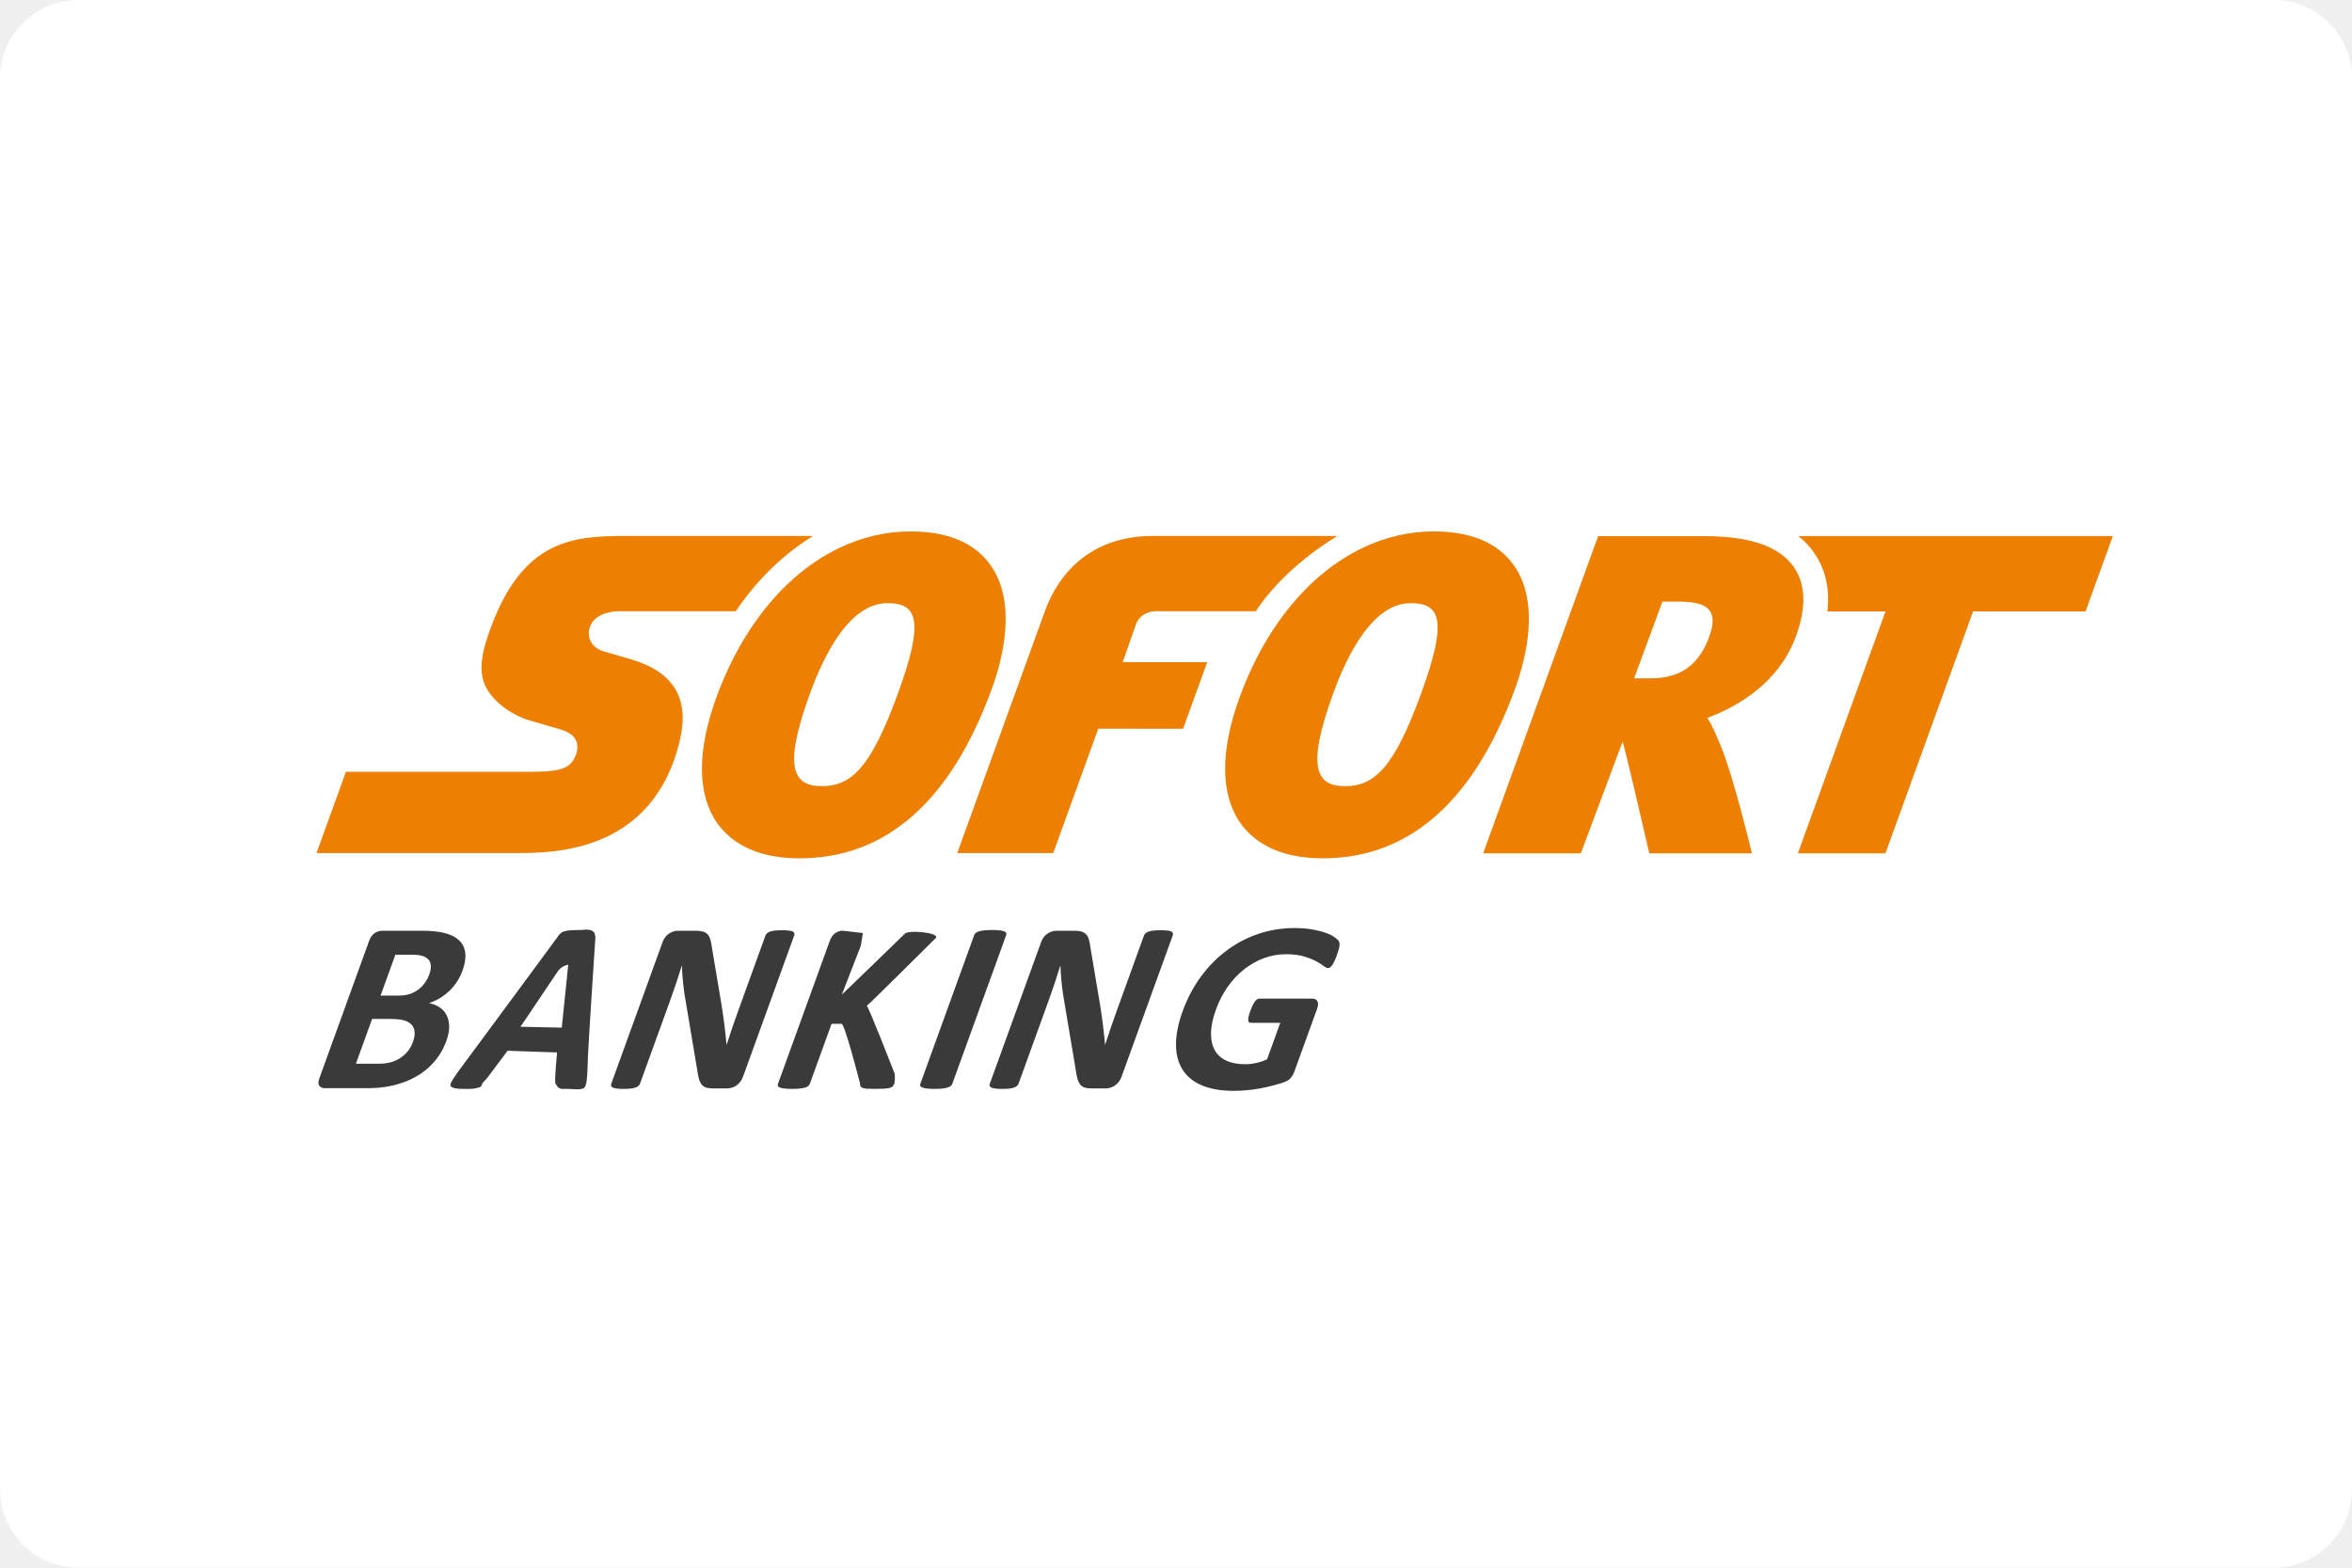
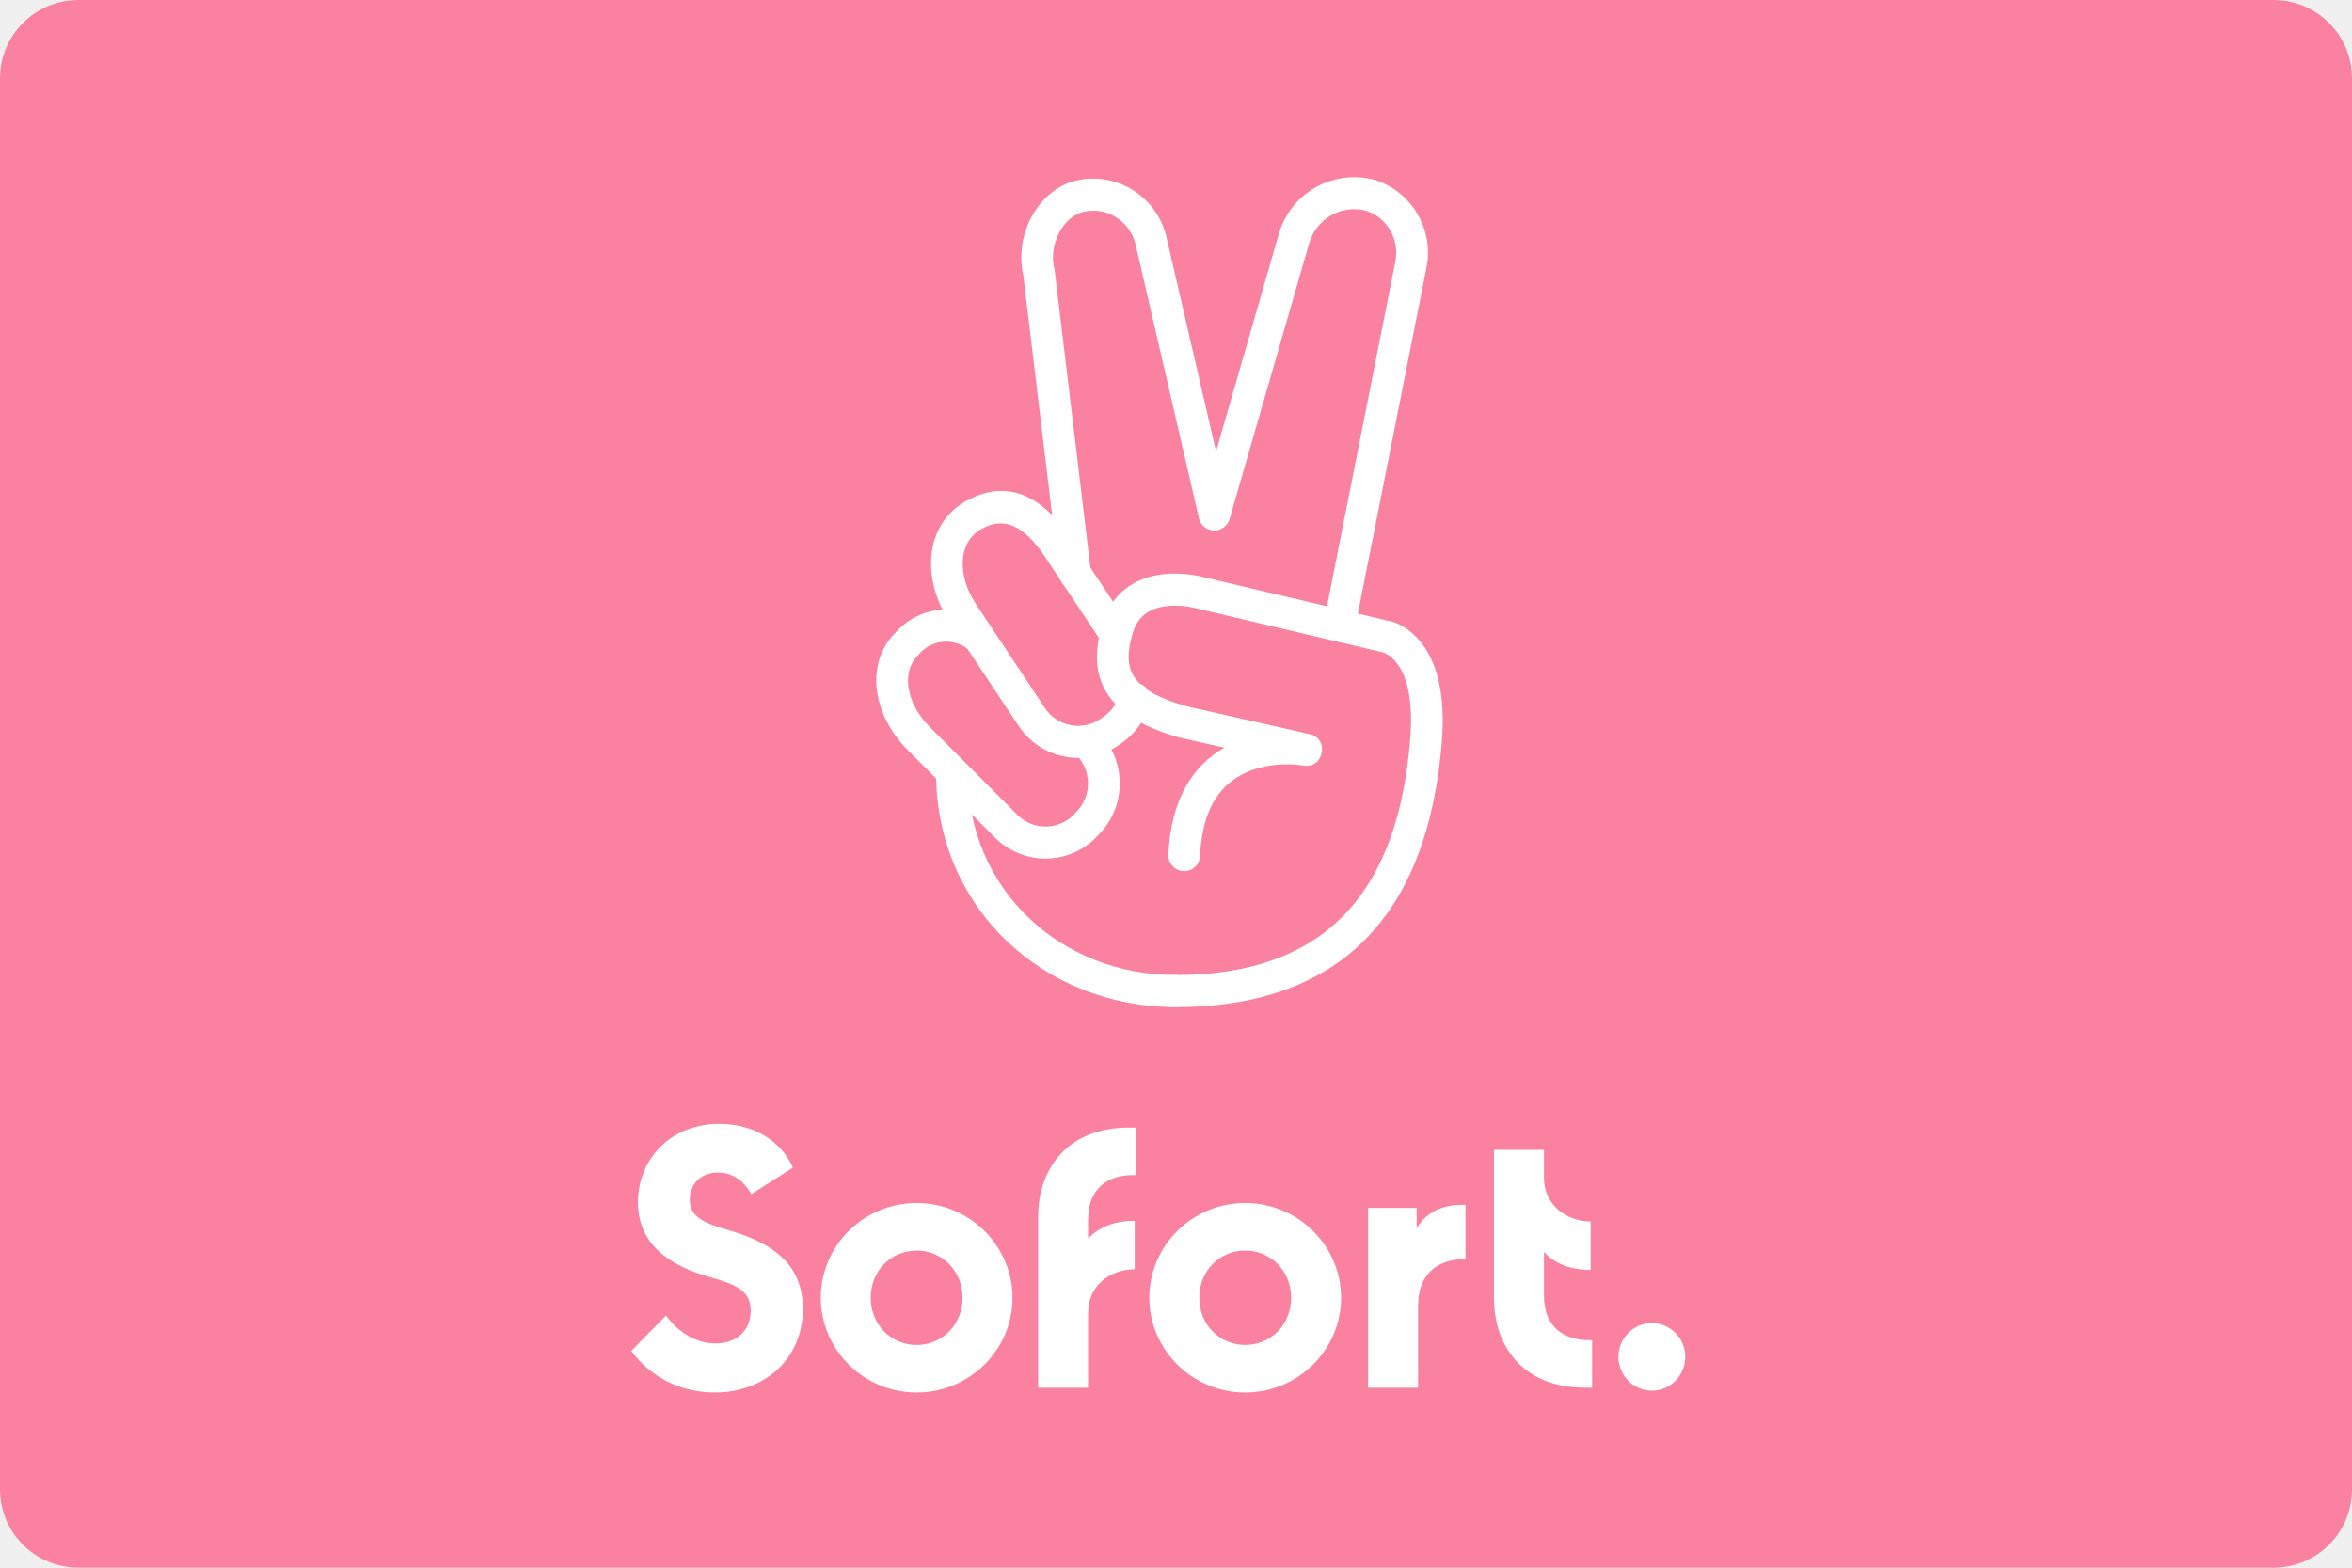
- <svg xmlns="http://www.w3.org/2000/svg" width="120px" height="80px" viewBox="0 0 120 80" version="1.1">
-   <defs />
-   <g id="assets-various" stroke="none" stroke-width="1" fill="none" fill-rule="evenodd">
-     <g id="Artboard-2" transform="translate(-213, -1175)">
-       <g id="card_sofort_en" transform="translate(213, 1175)">
-         <rect id="Rectangle-11" fill="#FFFFFF" x="0" y="0" width="120" height="80" rx="4" />
-         <g id="Group-Copy-2" transform="translate(16, 27)">
-           <path d="M75.752,0.358 C76.067,0.609 76.339,0.895 76.565,1.222 C77.143,2.061 77.366,3.059 77.234,4.201 L80.199,4.201 L75.729,16.546 L80.195,16.546 L84.667,4.201 L90.404,4.201 L91.797,0.358 L75.752,0.358" id="Fill-1" fill="#ED7F02" />
-           <path d="M71.195,5.522 C70.716,6.815 69.858,7.615 68.225,7.615 L68.219,7.615 L67.374,7.614 L68.818,3.7 L69.64,3.7 C71.143,3.701 71.705,4.142 71.195,5.522 M75.528,1.946 C74.794,0.884 73.299,0.362 70.958,0.36 L65.537,0.36 L59.673,16.544 L64.654,16.544 L66.785,10.847 C66.889,11.08 68.147,16.544 68.147,16.544 L73.383,16.544 C73.383,16.544 72.43,12.529 71.73,10.907 C71.55,10.491 71.362,10.024 71.111,9.634 C72.59,9.082 74.733,7.896 75.62,5.493 C76.166,4.016 76.134,2.823 75.528,1.946" id="Fill-2" fill="#ED7F02" />
-           <path d="M16.251,0.349 C14.795,0.349 13.381,0.349 12.114,0.995 C10.847,1.641 9.729,2.935 8.867,5.521 C8.681,6.077 8.582,6.556 8.569,6.972 C8.556,7.39 8.628,7.744 8.785,8.052 C8.979,8.427 9.293,8.782 9.686,9.08 C10.079,9.378 10.549,9.621 11.056,9.776 C11.076,9.782 11.343,9.858 11.665,9.95 C11.986,10.044 12.363,10.155 12.602,10.227 C12.741,10.27 12.894,10.326 13.033,10.41 C13.173,10.492 13.297,10.604 13.376,10.759 C13.426,10.861 13.455,10.972 13.458,11.093 C13.461,11.214 13.441,11.344 13.394,11.48 C13.276,11.832 13.097,12.057 12.755,12.197 C12.415,12.334 11.913,12.379 11.152,12.385 L1.65,12.385 L0.148,16.532 L10.319,16.532 C11.275,16.532 13.025,16.532 14.706,15.814 C16.388,15.096 18,13.661 18.683,10.79 C18.94,9.71 18.861,8.832 18.44,8.141 C18.018,7.451 17.255,6.951 16.144,6.63 C16.144,6.63 15.896,6.557 15.603,6.473 C15.311,6.389 14.975,6.292 14.802,6.242 C14.518,6.16 14.3,5.995 14.17,5.784 C14.042,5.574 14.003,5.319 14.076,5.058 C14.152,4.787 14.337,4.57 14.603,4.421 C14.871,4.272 15.222,4.191 15.632,4.191 L21.544,4.191 C21.585,4.13 21.623,4.065 21.665,4.004 C22.745,2.468 24.052,1.226 25.484,0.349 L16.251,0.349 Z" id="Fill-3" fill="#ED7F02" />
-           <path d="M29.821,8.367 C28.441,12.162 27.439,13.118 25.932,13.118 L25.929,13.118 C24.46,13.116 23.945,12.182 25.32,8.404 C26.346,5.584 27.675,3.78 29.283,3.78 L29.284,3.78 C30.813,3.782 31.164,4.673 29.821,8.367 M34.556,1.866 C33.751,0.709 32.375,0.121 30.458,0.118 C29.205,0.118 27.988,0.408 26.847,0.949 C25.216,1.724 23.737,3.019 22.53,4.737 C21.746,5.852 21.075,7.143 20.549,8.589 C19.557,11.317 19.569,13.531 20.582,14.99 C21.158,15.814 22.351,16.799 24.779,16.801 L24.789,16.801 C29.212,16.801 32.516,13.888 34.607,8.14 C35.159,6.618 35.888,3.781 34.556,1.866" id="Fill-4" fill="#ED7F02" />
-           <path d="M52.234,0.349 L42.824,0.349 C40.193,0.349 38.235,1.687 37.31,4.191 L32.84,16.532 L37.737,16.532 L40.033,10.187 L44.361,10.191 L45.591,6.793 L41.278,6.79 L41.972,4.823 C42.118,4.471 42.463,4.19 42.97,4.19 C43.251,4.19 46.427,4.191 48.072,4.192 C48.114,4.131 48.152,4.065 48.194,4.004 C49.274,2.468 50.802,1.226 52.234,0.349" id="Fill-5" fill="#ED7F02" />
-           <path d="M56.514,8.367 C55.135,12.162 54.133,13.118 52.626,13.118 L52.623,13.118 C51.153,13.116 50.64,12.182 52.014,8.404 C53.039,5.584 54.369,3.78 55.977,3.78 L55.979,3.78 C57.507,3.782 57.858,4.673 56.514,8.367 M61.25,1.866 C60.444,0.709 59.069,0.121 57.151,0.118 C55.899,0.118 54.682,0.408 53.542,0.949 C51.91,1.724 50.433,3.019 49.224,4.737 C48.439,5.852 47.769,7.143 47.243,8.589 C46.251,11.317 46.263,13.531 47.277,14.99 C47.852,15.814 49.045,16.799 51.475,16.801 L51.482,16.801 C55.907,16.801 59.211,13.888 61.3,8.14 C61.854,6.618 62.582,3.781 61.25,1.866" id="Fill-6" fill="#ED7F02" />
-           <path d="M5.899,22.737 C5.957,22.576 5.984,22.432 5.981,22.303 C5.979,22.175 5.943,22.069 5.875,21.984 C5.806,21.899 5.706,21.834 5.572,21.787 C5.437,21.742 5.246,21.719 4.994,21.719 L4.172,21.719 L3.417,23.806 L4.325,23.806 C4.56,23.806 4.757,23.778 4.917,23.721 C5.078,23.666 5.222,23.589 5.349,23.492 C5.478,23.395 5.587,23.281 5.681,23.15 C5.774,23.02 5.845,22.883 5.899,22.737 M5.067,26.178 C5.133,25.991 5.164,25.825 5.154,25.678 C5.146,25.531 5.099,25.408 5.017,25.309 C4.933,25.209 4.809,25.133 4.642,25.079 C4.476,25.025 4.245,24.998 3.949,24.998 L2.985,24.998 L2.158,27.281 L3.332,27.281 C3.558,27.281 3.756,27.258 3.928,27.212 C4.101,27.164 4.26,27.094 4.407,27 C4.554,26.906 4.684,26.791 4.799,26.652 C4.913,26.513 5.001,26.355 5.067,26.178 M6.773,26.122 C6.67,26.407 6.537,26.666 6.374,26.899 C6.212,27.129 6.03,27.335 5.827,27.513 C5.625,27.69 5.405,27.843 5.167,27.972 C4.929,28.101 4.68,28.206 4.419,28.288 C4.159,28.371 3.89,28.432 3.614,28.472 C3.339,28.512 3.04,28.531 2.719,28.531 L0.594,28.531 C0.458,28.531 0.358,28.491 0.294,28.409 C0.23,28.328 0.232,28.198 0.298,28.015 L2.834,21.01 C2.901,20.829 2.995,20.699 3.117,20.616 C3.239,20.536 3.367,20.496 3.503,20.496 L5.511,20.496 C6.001,20.496 6.401,20.536 6.711,20.62 C7.021,20.702 7.262,20.828 7.434,20.995 C7.605,21.163 7.707,21.376 7.737,21.633 C7.769,21.889 7.721,22.191 7.595,22.539 C7.524,22.734 7.433,22.917 7.321,23.089 C7.209,23.259 7.081,23.417 6.937,23.557 C6.79,23.698 6.629,23.822 6.452,23.93 C6.275,24.038 6.085,24.124 5.885,24.19 C6.096,24.231 6.278,24.303 6.433,24.408 C6.587,24.512 6.705,24.645 6.788,24.809 C6.871,24.971 6.914,25.164 6.918,25.383 C6.92,25.602 6.872,25.847 6.773,26.122" id="Fill-8" fill="#3A3A3A" />
-           <path d="M32.587,28.306 C32.573,28.348 32.546,28.385 32.507,28.419 C32.468,28.451 32.415,28.478 32.345,28.498 C32.275,28.519 32.188,28.536 32.08,28.549 C31.972,28.561 31.838,28.567 31.678,28.567 C31.521,28.567 31.393,28.561 31.293,28.549 C31.192,28.536 31.115,28.519 31.06,28.498 C31.005,28.478 30.97,28.451 30.957,28.419 C30.941,28.385 30.942,28.348 30.957,28.306 L33.704,20.719 C33.72,20.678 33.746,20.64 33.785,20.607 C33.824,20.574 33.88,20.548 33.95,20.527 C34.022,20.506 34.111,20.489 34.219,20.476 C34.327,20.465 34.458,20.458 34.615,20.458 C34.775,20.458 34.905,20.465 35.004,20.476 C35.102,20.489 35.179,20.506 35.232,20.527 C35.287,20.548 35.322,20.574 35.337,20.607 C35.352,20.64 35.352,20.678 35.336,20.719 L32.587,28.306" id="Fill-13" fill="#3A3A3A" />
-           <path d="M21.904,27.959 C21.869,28.055 21.823,28.14 21.762,28.214 C21.703,28.289 21.635,28.35 21.563,28.4 C21.489,28.45 21.41,28.487 21.326,28.509 C21.24,28.532 21.159,28.543 21.081,28.543 L20.389,28.543 C20.245,28.543 20.126,28.529 20.031,28.499 C19.936,28.471 19.859,28.419 19.798,28.341 C19.737,28.266 19.69,28.162 19.654,28.031 C19.619,27.901 19.588,27.732 19.56,27.526 L18.929,23.768 C18.897,23.545 18.866,23.304 18.841,23.046 C18.814,22.787 18.799,22.535 18.793,22.291 L18.781,22.291 C18.689,22.589 18.594,22.886 18.495,23.182 C18.396,23.477 18.289,23.782 18.175,24.098 L16.653,28.301 C16.638,28.342 16.613,28.38 16.578,28.413 C16.544,28.446 16.495,28.473 16.43,28.496 C16.367,28.519 16.285,28.537 16.187,28.55 C16.087,28.562 15.963,28.568 15.814,28.568 C15.671,28.568 15.554,28.562 15.463,28.55 C15.374,28.537 15.305,28.519 15.26,28.496 C15.215,28.473 15.188,28.446 15.179,28.413 C15.171,28.38 15.174,28.342 15.188,28.301 L17.804,21.08 C17.875,20.885 17.983,20.74 18.132,20.642 C18.28,20.546 18.438,20.496 18.603,20.496 L19.474,20.496 C19.629,20.496 19.757,20.509 19.854,20.536 C19.951,20.563 20.031,20.609 20.093,20.67 C20.154,20.732 20.203,20.818 20.238,20.928 C20.271,21.037 20.299,21.172 20.319,21.335 L20.812,24.271 C20.838,24.449 20.863,24.624 20.891,24.796 C20.917,24.968 20.941,25.14 20.961,25.312 C20.981,25.483 21,25.651 21.018,25.818 C21.036,25.983 21.053,26.148 21.068,26.314 L21.073,26.314 C21.166,26.025 21.266,25.723 21.373,25.407 C21.482,25.093 21.587,24.793 21.69,24.508 L23.055,20.738 C23.07,20.697 23.097,20.66 23.133,20.626 C23.169,20.594 23.221,20.564 23.288,20.539 C23.356,20.515 23.438,20.497 23.536,20.487 C23.635,20.476 23.758,20.471 23.906,20.471 C24.046,20.471 24.161,20.476 24.252,20.487 C24.344,20.497 24.41,20.515 24.452,20.539 C24.496,20.564 24.521,20.594 24.528,20.626 C24.539,20.66 24.535,20.697 24.52,20.738 L21.904,27.959" id="Fill-16" fill="#3A3A3A" />
-           <path d="M41.217,27.959 C41.182,28.055 41.136,28.14 41.075,28.214 C41.016,28.289 40.948,28.35 40.876,28.4 C40.802,28.45 40.723,28.487 40.639,28.509 C40.553,28.532 40.472,28.543 40.394,28.543 L39.702,28.543 C39.558,28.543 39.439,28.529 39.344,28.499 C39.249,28.471 39.172,28.419 39.111,28.341 C39.05,28.266 39.003,28.162 38.967,28.031 C38.932,27.901 38.901,27.732 38.873,27.526 L38.242,23.768 C38.209,23.545 38.179,23.304 38.154,23.046 C38.127,22.787 38.112,22.535 38.106,22.291 L38.094,22.291 C38.002,22.589 37.907,22.886 37.808,23.182 C37.709,23.477 37.602,23.782 37.488,24.098 L35.966,28.301 C35.951,28.342 35.926,28.38 35.891,28.413 C35.857,28.446 35.808,28.473 35.743,28.496 C35.68,28.519 35.598,28.537 35.5,28.55 C35.4,28.562 35.276,28.568 35.127,28.568 C34.984,28.568 34.867,28.562 34.776,28.55 C34.687,28.537 34.618,28.519 34.573,28.496 C34.528,28.473 34.501,28.446 34.492,28.413 C34.483,28.38 34.487,28.342 34.501,28.301 L37.117,21.08 C37.188,20.885 37.296,20.74 37.445,20.642 C37.593,20.546 37.751,20.496 37.916,20.496 L38.787,20.496 C38.942,20.496 39.07,20.509 39.167,20.536 C39.264,20.563 39.344,20.609 39.406,20.67 C39.467,20.732 39.516,20.818 39.551,20.928 C39.584,21.037 39.612,21.172 39.632,21.335 L40.125,24.271 C40.151,24.449 40.176,24.624 40.204,24.796 C40.23,24.968 40.254,25.14 40.274,25.312 C40.294,25.483 40.313,25.651 40.331,25.818 C40.349,25.983 40.366,26.148 40.381,26.314 L40.386,26.314 C40.479,26.025 40.579,25.723 40.686,25.407 C40.795,25.093 40.9,24.793 41.003,24.508 L42.368,20.738 C42.383,20.697 42.41,20.66 42.446,20.626 C42.482,20.594 42.534,20.564 42.601,20.539 C42.669,20.515 42.751,20.497 42.849,20.487 C42.948,20.476 43.071,20.471 43.219,20.471 C43.359,20.471 43.474,20.476 43.565,20.487 C43.657,20.497 43.723,20.515 43.765,20.539 C43.809,20.564 43.834,20.594 43.841,20.626 C43.852,20.66 43.847,20.697 43.833,20.738 L41.217,27.959" id="Fill-16-Copy" fill="#3A3A3A" />
-           <path d="M52.208,21.744 C52.164,21.864 52.122,21.967 52.079,22.054 C52.038,22.141 51.998,22.211 51.962,22.263 C51.924,22.314 51.888,22.351 51.854,22.372 C51.819,22.391 51.784,22.402 51.747,22.402 C51.693,22.402 51.621,22.364 51.527,22.29 C51.435,22.216 51.306,22.136 51.14,22.048 C50.974,21.962 50.766,21.88 50.521,21.806 C50.273,21.731 49.969,21.694 49.606,21.694 C49.219,21.694 48.845,21.762 48.483,21.896 C48.121,22.03 47.785,22.221 47.472,22.467 C47.161,22.713 46.882,23.01 46.639,23.355 C46.395,23.701 46.196,24.082 46.044,24.5 C45.877,24.961 45.792,25.365 45.787,25.715 C45.782,26.064 45.846,26.358 45.979,26.593 C46.111,26.83 46.309,27.007 46.573,27.127 C46.836,27.248 47.153,27.308 47.524,27.308 C47.704,27.308 47.893,27.287 48.084,27.246 C48.276,27.204 48.464,27.142 48.646,27.059 L49.32,25.196 L47.806,25.196 C47.733,25.196 47.691,25.15 47.684,25.056 C47.676,24.963 47.714,24.805 47.795,24.581 C47.837,24.466 47.877,24.368 47.916,24.29 C47.954,24.21 47.993,24.148 48.03,24.1 C48.069,24.053 48.105,24.017 48.142,23.995 C48.179,23.972 48.217,23.961 48.254,23.961 L50.954,23.961 C51.019,23.961 51.074,23.972 51.117,23.995 C51.16,24.017 51.193,24.051 51.216,24.097 C51.239,24.143 51.249,24.198 51.246,24.261 C51.244,24.325 51.228,24.399 51.198,24.483 L50.04,27.68 C49.995,27.804 49.933,27.913 49.857,28.006 C49.779,28.099 49.665,28.172 49.511,28.227 C49.358,28.28 49.172,28.336 48.953,28.394 C48.734,28.452 48.512,28.501 48.285,28.543 C48.057,28.584 47.832,28.615 47.608,28.636 C47.385,28.657 47.164,28.667 46.945,28.667 C46.306,28.667 45.768,28.575 45.331,28.391 C44.892,28.206 44.562,27.94 44.338,27.591 C44.115,27.24 44.002,26.814 43.999,26.311 C43.996,25.808 44.11,25.237 44.34,24.6 C44.579,23.942 44.891,23.352 45.278,22.828 C45.666,22.303 46.107,21.859 46.602,21.492 C47.098,21.125 47.637,20.845 48.22,20.65 C48.804,20.457 49.41,20.359 50.041,20.359 C50.386,20.359 50.693,20.383 50.959,20.431 C51.226,20.479 51.453,20.536 51.641,20.604 C51.828,20.672 51.978,20.747 52.09,20.824 C52.2,20.904 52.274,20.971 52.309,21.03 C52.343,21.088 52.354,21.169 52.34,21.275 C52.327,21.381 52.282,21.537 52.208,21.744" id="Fill-17" fill="#3A3A3A" />
-           <path d="M29.553,28.434 C29.526,28.465 29.478,28.491 29.408,28.512 C29.34,28.533 29.244,28.548 29.12,28.556 C28.999,28.563 28.835,28.567 28.629,28.567 C28.456,28.567 28.319,28.563 28.219,28.556 C28.12,28.548 28.044,28.532 27.992,28.509 C27.941,28.487 27.908,28.456 27.896,28.422 C27.884,28.387 27.881,28.344 27.881,28.295 C27.881,28.295 27.106,25.246 26.935,25.246 L26.427,25.246 L25.318,28.306 C25.304,28.348 25.276,28.386 25.239,28.419 C25.2,28.452 25.146,28.478 25.076,28.499 C25.008,28.52 24.919,28.537 24.81,28.55 C24.703,28.561 24.57,28.567 24.409,28.567 C24.253,28.567 24.124,28.561 24.023,28.55 C23.923,28.537 23.846,28.52 23.792,28.499 C23.735,28.478 23.704,28.452 23.691,28.419 C23.678,28.386 23.678,28.348 23.694,28.306 L26.336,21.011 C26.403,20.829 26.496,20.698 26.619,20.617 C26.739,20.536 26.868,20.495 27.005,20.495 L28.026,20.614 L27.916,21.269 L26.95,23.759 C26.95,23.759 29.76,21.051 30.154,20.658 C30.286,20.434 32.02,20.593 31.735,20.876 C31.449,21.16 28.287,24.308 28.223,24.327 C28.322,24.384 29.652,27.804 29.652,27.804 C29.658,27.961 29.658,28.076 29.65,28.148 C29.645,28.22 29.636,28.278 29.62,28.319" id="Fill-10-Copy" fill="#3A3A3A" />
-           <path d="M13.76,28.541 C13.541,28.629 13.214,28.568 12.982,28.568 C12.722,28.568 12.794,28.574 12.641,28.563 C12.489,28.553 12.407,28.41 12.334,28.279 C12.285,28.127 12.422,26.707 12.422,26.707 L9.898,26.62 L8.932,27.908 C8.872,28.004 8.712,28.177 8.647,28.236 C8.582,28.296 8.589,28.443 8.488,28.476 C8.385,28.509 8.232,28.553 8.075,28.563 C7.919,28.574 7.916,28.568 7.665,28.568 C7.402,28.568 6.869,28.563 7.001,28.279 C7.133,27.995 7.303,27.777 8.196,26.576 C9.09,25.375 12.43,20.837 12.43,20.837 C12.479,20.759 12.529,20.694 12.579,20.645 C12.628,20.596 12.693,20.557 12.774,20.531 C12.856,20.504 12.96,20.485 13.088,20.474 C13.215,20.464 13.38,20.459 13.585,20.459 C13.804,20.459 13.809,20.431 13.936,20.44 C14.063,20.448 14.117,20.457 14.177,20.483 C14.237,20.511 14.318,20.565 14.331,20.614 C14.343,20.664 14.39,20.795 14.375,20.877 C14.375,20.877 14.046,25.834 14.002,26.816 C13.958,27.799 13.98,28.454 13.76,28.541 Z M12.992,22.23 C12.992,22.23 12.66,22.274 12.466,22.558 C12.271,22.842 10.556,25.397 10.556,25.397 L12.663,25.441 L12.992,22.23 Z" id="Fill-11-Copy" fill="#3A3A3A" />
-         </g>
-       </g>
+ <svg xmlns="http://www.w3.org/2000/svg" width="120px" height="80px" viewBox="0 0 120 80">
+   <g transform="translate(-36, -5423) translate(36, 5423)" fill="none" fill-rule="evenodd">
+     <rect fill="#FA82A0" width="120" height="80" rx="4" />
+     <g fill-rule="nonzero" fill="#FFF">
+       <path d="M4.464,63.061 C7.013,63.061 8.962,61.336 8.962,58.795 C8.962,56.443 7.313,55.419 5.289,54.812 C3.995,54.433 3.19,54.149 3.19,53.22 C3.19,52.442 3.752,51.835 4.633,51.835 C5.382,51.835 5.945,52.271 6.338,52.935 L8.456,51.589 C7.8,50.11 6.32,49.351 4.708,49.351 C2.159,49.351 0.547,51.209 0.547,53.352 C0.547,55.059 1.559,56.386 4.07,57.126 C5.439,57.524 6.301,57.79 6.301,58.889 C6.301,59.913 5.57,60.558 4.502,60.558 C3.358,60.558 2.496,59.819 1.971,59.136 L0.209,60.937 C1.146,62.227 2.683,63.061 4.464,63.061 Z M14.767,63.061 C12.068,63.061 9.875,60.881 9.875,58.226 C9.875,55.571 12.068,53.39 14.767,53.39 C17.466,53.39 19.659,55.571 19.659,58.226 C19.659,60.881 17.466,63.061 14.767,63.061 Z M14.767,60.634 C16.079,60.634 17.11,59.591 17.11,58.226 C17.11,56.86 16.079,55.817 14.767,55.817 C13.455,55.817 12.424,56.86 12.424,58.226 C12.424,59.591 13.455,60.634 14.767,60.634 Z M25.969,51.968 L25.969,49.541 L25.594,49.541 C22.483,49.541 20.965,51.627 20.965,54.092 L20.965,62.815 L23.514,62.815 L23.514,58.984 C23.514,57.714 24.488,56.804 25.894,56.766 L25.894,54.3 C24.882,54.3 24.076,54.604 23.514,55.211 L23.514,54.225 C23.514,52.632 24.545,51.911 25.969,51.968 Z M31.53,63.061 C28.831,63.061 26.638,60.881 26.638,58.226 C26.638,55.571 28.831,53.39 31.53,53.39 C34.229,53.39 36.422,55.571 36.422,58.226 C36.422,60.881 34.229,63.061 31.53,63.061 Z M31.53,60.634 C32.842,60.634 33.873,59.591 33.873,58.226 C33.873,56.86 32.842,55.817 31.53,55.817 C30.218,55.817 29.187,56.86 29.187,58.226 C29.187,59.591 30.218,60.634 31.53,60.634 Z M40.277,54.68 L40.277,53.637 L37.802,53.637 L37.802,62.815 L40.351,62.815 L40.351,58.624 C40.351,57.107 41.232,56.254 42.769,56.254 L42.769,53.485 C41.607,53.447 40.783,53.845 40.277,54.68 Z M46.774,58.131 L46.774,55.893 C47.337,56.5 48.142,56.804 49.155,56.804 L49.155,54.338 C47.768,54.3 46.774,53.371 46.774,52.12 L46.774,50.679 L44.225,50.679 L44.225,58.264 C44.225,60.729 45.743,62.815 48.855,62.815 L49.23,62.815 L49.23,60.388 C47.805,60.444 46.774,59.724 46.774,58.131 Z M52.279,62.967 C53.216,62.967 53.984,62.189 53.984,61.241 C53.984,60.293 53.216,59.515 52.279,59.515 C51.341,59.515 50.573,60.293 50.573,61.241 C50.573,62.189 51.341,62.967 52.279,62.967 Z" transform="translate(32, 8)" />
+       <path d="M11.189,30.513 C11.983,31.303 12,32.592 11.227,33.403 L11.072,33.568 C10.298,34.368 9.019,34.388 8.215,33.604 L3.717,29.096 C2.479,27.838 2.301,26.288 3.089,25.469 L3.247,25.302 C3.896,24.625 4.955,24.554 5.694,25.142 C6.045,25.422 6.553,25.36 6.83,25.005 C7.106,24.651 7.046,24.136 6.695,23.857 C5.305,22.75 3.313,22.884 2.08,24.168 L1.923,24.335 C0.463,25.851 0.756,28.408 2.574,30.254 L7.083,34.775 C8.537,36.19 10.834,36.155 12.237,34.704 L12.396,34.535 C13.781,33.082 13.75,30.766 12.324,29.347 C12.006,29.03 11.493,29.034 11.18,29.356 C10.866,29.678 10.87,30.196 11.189,30.513 Z M8.497,6.071 L10.338,21.387 C10.391,21.836 10.795,22.155 11.239,22.1 C11.682,22.046 11.998,21.638 11.944,21.19 L10.098,5.826 L10.08,5.726 C9.765,4.453 10.548,3.024 11.591,2.8 C12.176,2.673 12.786,2.79 13.285,3.122 C13.784,3.455 14.13,3.976 14.245,4.569 L17.45,18.425 C17.552,18.865 17.987,19.138 18.422,19.035 C18.858,18.932 19.128,18.492 19.026,18.052 L15.827,4.225 C15.634,3.23 15.037,2.331 14.176,1.757 C13.315,1.182 12.262,0.982 11.253,1.199 C9.291,1.622 8.002,3.948 8.497,6.071 Z" transform="translate(32, 8) translate(11.71464, 0)" />
+       <path d="M25.414,24.069 L29.054,5.709 C29.477,3.733 28.316,1.749 26.386,1.169 C24.227,0.617 22.062,1.904 21.499,4.048 L17.469,18.017 C17.344,18.451 17.59,18.905 18.019,19.032 C18.448,19.158 18.898,18.909 19.023,18.475 L23.058,4.487 C23.399,3.19 24.689,2.423 25.958,2.747 C27.043,3.073 27.716,4.223 27.47,5.375 L23.828,23.747 C23.74,24.19 24.024,24.621 24.462,24.71 C24.9,24.799 25.327,24.512 25.414,24.069 Z M16.247,41.756 C10.478,41.756 5.658,37.475 5.658,31.39 C5.658,30.938 5.296,30.572 4.849,30.572 C4.402,30.572 4.04,30.938 4.04,31.39 C4.04,38.429 9.627,43.393 16.247,43.393 C16.694,43.393 17.057,43.026 17.057,42.574 C17.057,42.123 16.694,41.756 16.247,41.756 Z M13.393,27.445 C13.267,27.904 12.986,28.303 12.598,28.572 L12.425,28.689 C11.494,29.322 10.236,29.076 9.606,28.141 L6.068,22.814 C5.103,21.332 5.229,19.773 6.158,19.128 L6.332,19.012 C7.523,18.313 8.536,18.843 9.577,20.376 L12.536,24.832 C12.785,25.208 13.288,25.307 13.659,25.056 C14.03,24.804 14.129,24.296 13.88,23.92 L10.916,19.457 C9.453,17.302 7.639,16.353 5.476,17.624 L5.251,17.773 C3.512,18.98 3.304,21.546 4.72,23.72 L8.265,29.057 C9.398,30.741 11.658,31.182 13.325,30.048 L13.505,29.927 C14.216,29.434 14.725,28.712 14.953,27.883 C15.072,27.448 14.82,26.997 14.389,26.876 C13.959,26.755 13.513,27.01 13.393,27.445 Z" transform="translate(32, 8) translate(11.71464, 0)" />
+       <path d="M18.752,30.155 C17.07,31.105 16.025,32.893 15.895,35.598 C15.873,36.05 16.218,36.433 16.664,36.455 C17.11,36.477 17.49,36.129 17.511,35.678 C17.629,33.228 18.571,31.905 20.094,31.326 C20.909,31.016 21.795,30.954 22.575,31.038 C22.68,31.049 22.75,31.06 22.778,31.065 C23.82,31.261 24.137,29.696 23.103,29.462 L16.88,28.056 C13.967,27.25 13.527,26.16 14.067,24.343 C14.299,23.551 14.778,23.144 15.499,22.982 C15.976,22.875 16.511,22.888 17.019,22.978 C17.166,23.004 17.27,23.029 17.316,23.043 L26.762,25.273 C26.825,25.285 26.869,25.297 26.946,25.333 C27.102,25.404 27.265,25.519 27.424,25.691 C28.057,26.375 28.406,27.665 28.229,29.785 C27.613,37.215 24.189,41.829 16.072,41.756 C15.625,41.752 15.26,42.115 15.256,42.567 C15.252,43.019 15.611,43.389 16.058,43.393 C25.18,43.474 29.164,38.107 29.842,29.922 C30.055,27.374 29.582,25.628 28.605,24.573 C28.067,23.991 27.499,23.731 27.063,23.667 L17.723,21.46 C17.664,21.441 17.506,21.403 17.299,21.367 C16.599,21.243 15.862,21.224 15.148,21.385 C13.881,21.67 12.925,22.482 12.516,23.874 C11.737,26.498 12.569,28.56 16.49,29.644 L18.752,30.155 Z" transform="translate(32, 8) translate(11.71464, 0)" />
    </g>
  </g>
</svg>
